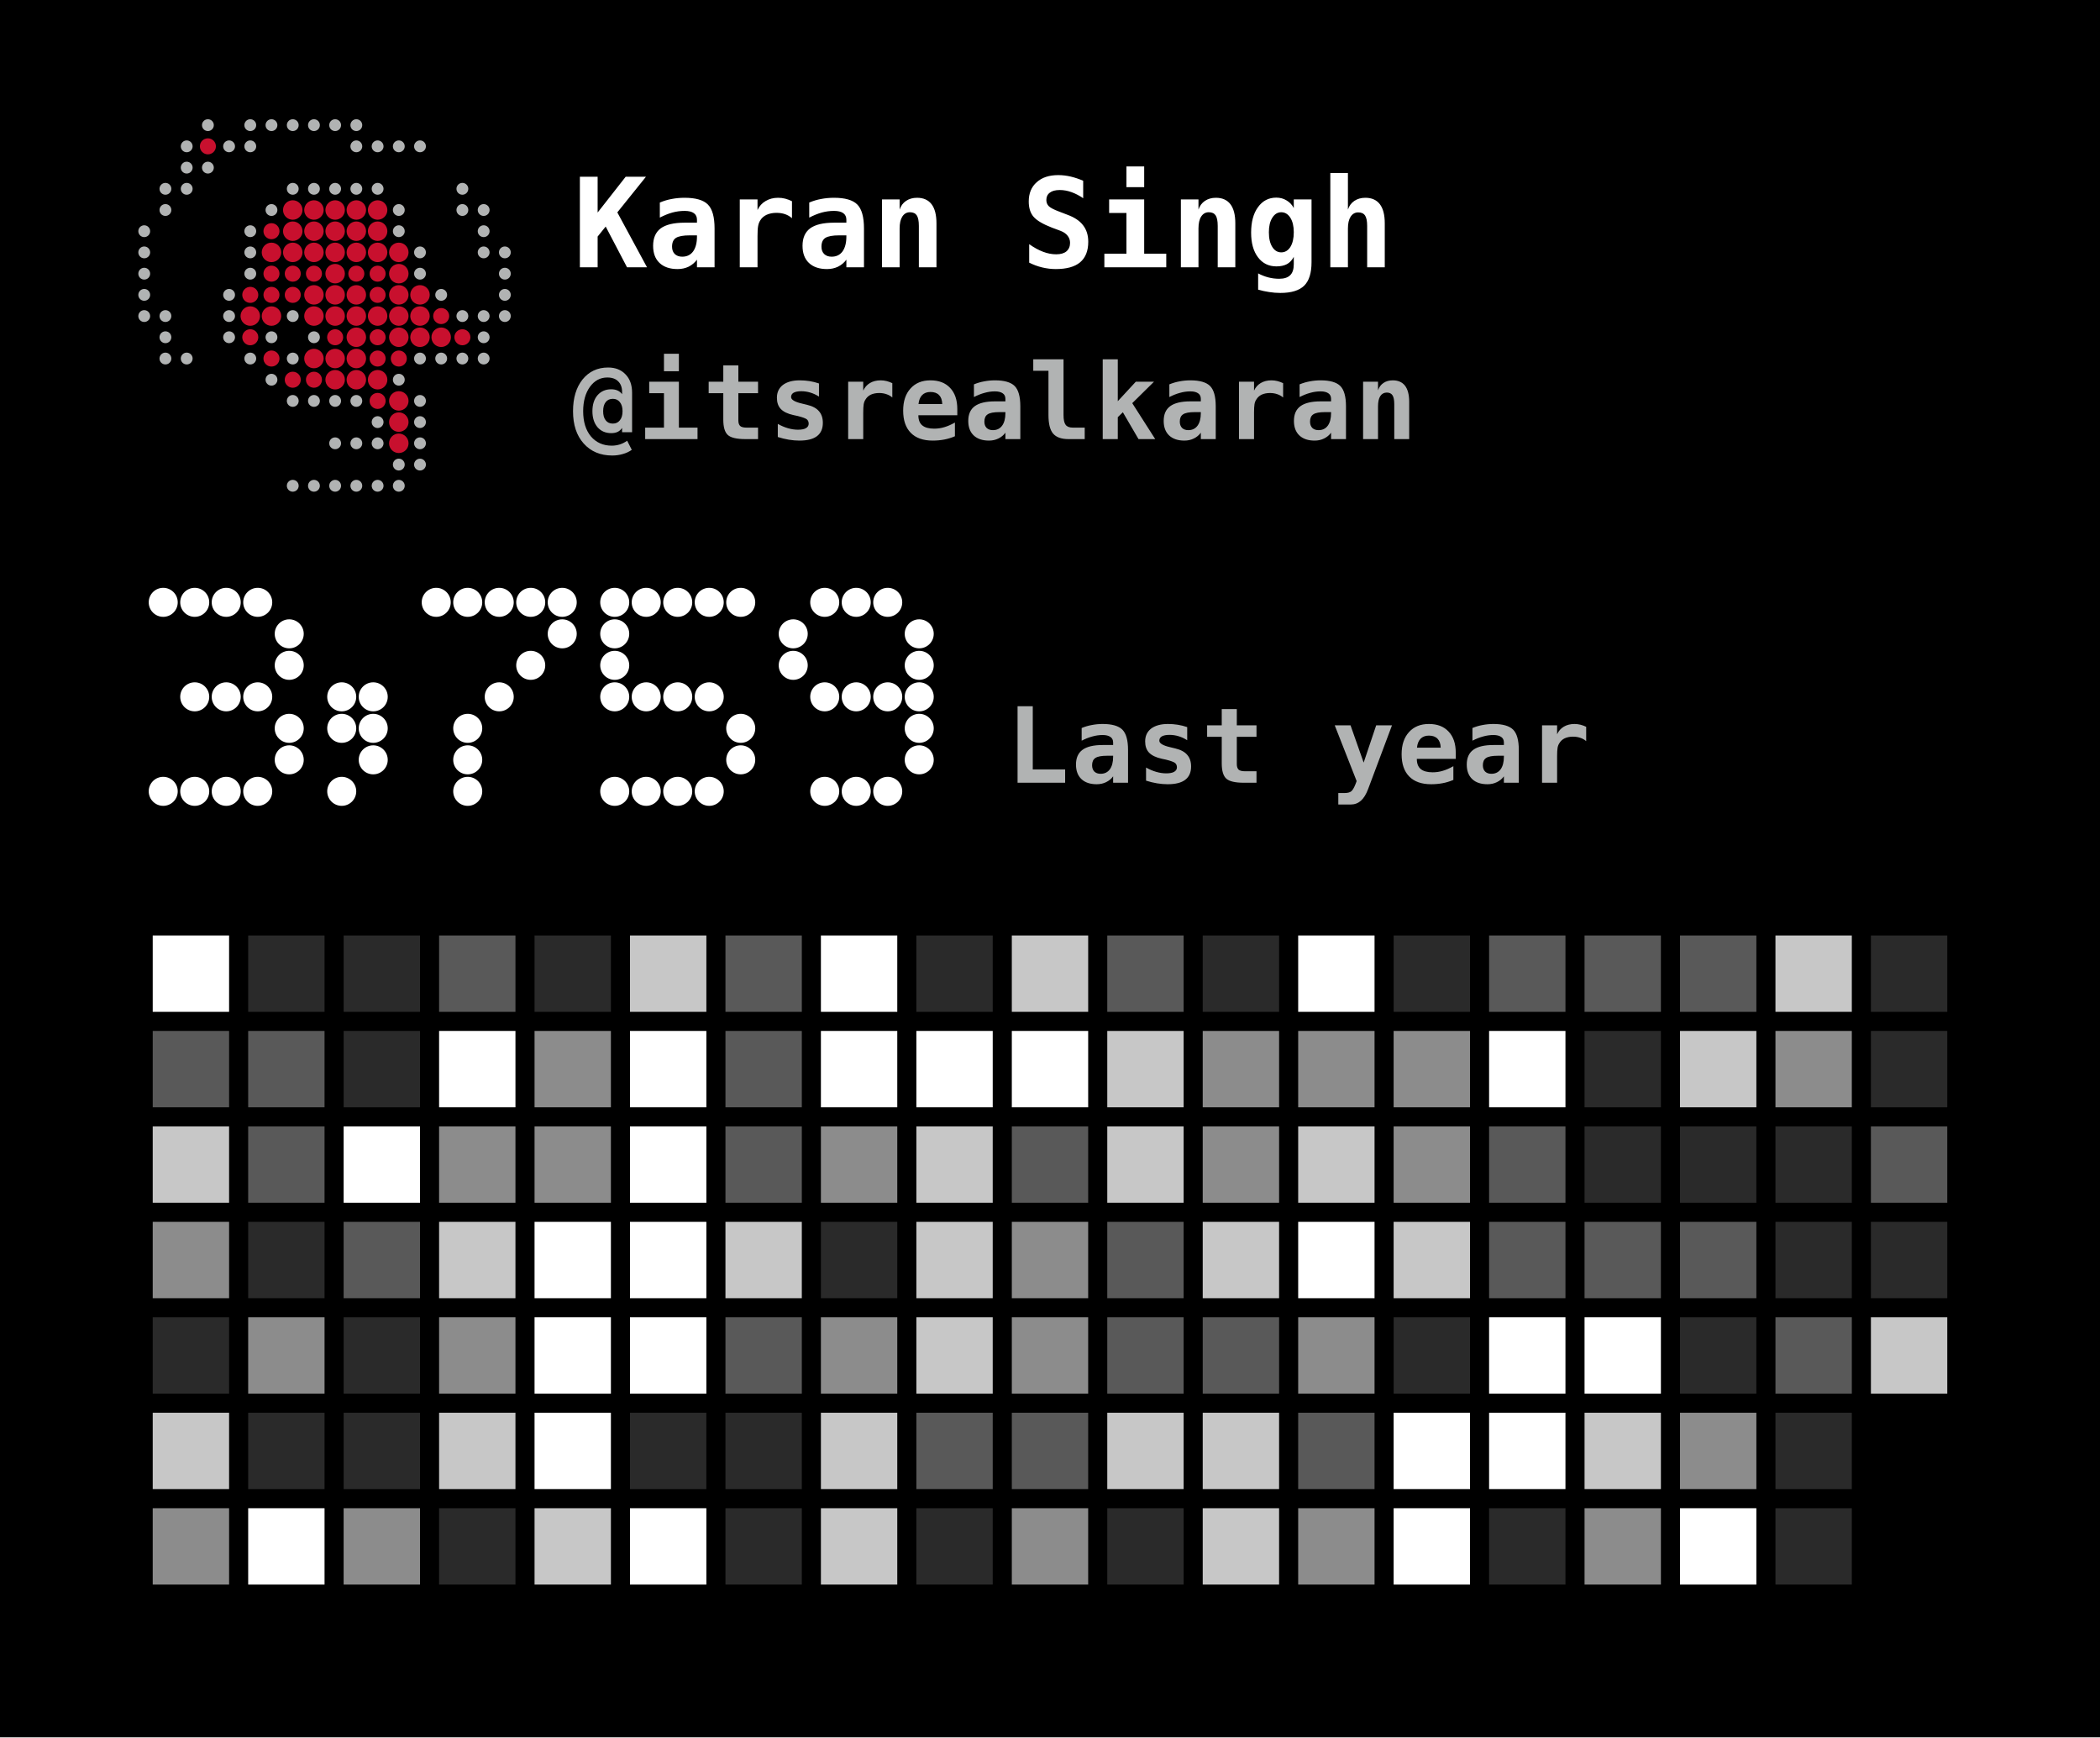
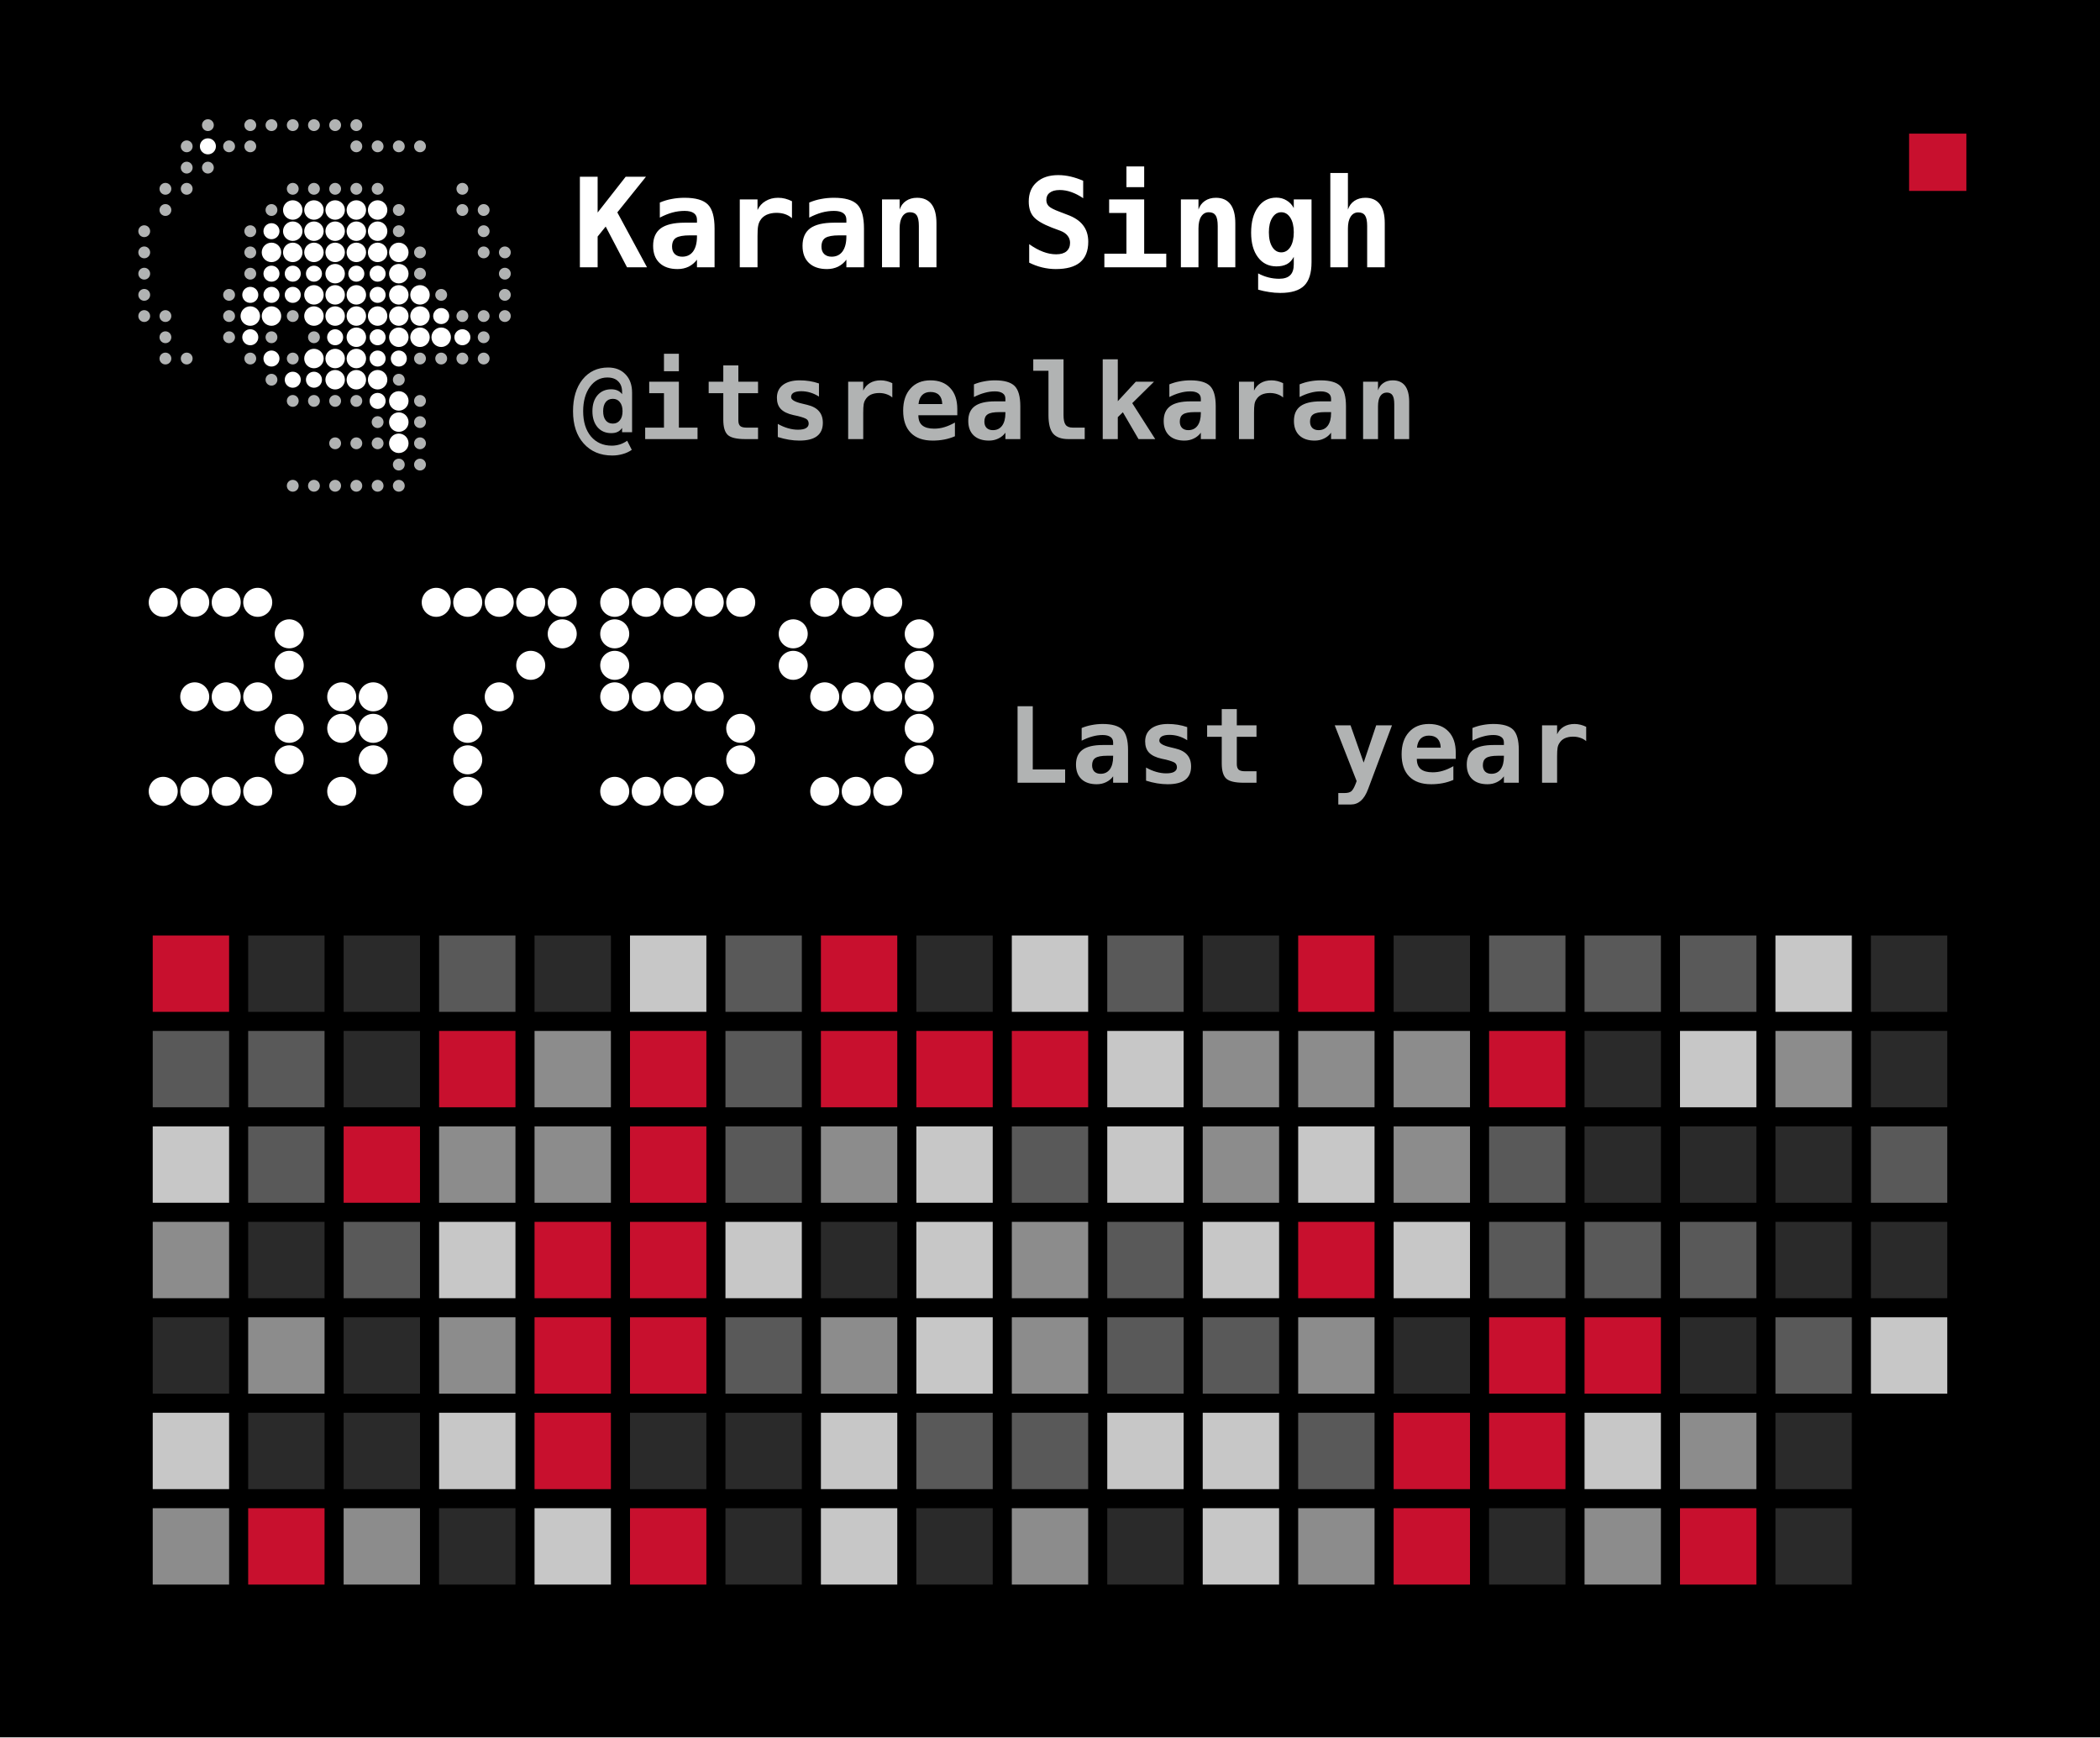
<svg xmlns="http://www.w3.org/2000/svg" width="220" height="182" viewBox="0 0 220 182" role="img">
  <rect width="220" height="182" fill="#000000" />
  <rect x="14" y="14" width="0" height="0" fill="#C8102E" />
  <circle cx="21.78" cy="13.11" r="0.62" fill="#B1B3B3" />
  <circle cx="26.22" cy="13.11" r="0.62" fill="#B1B3B3" />
  <circle cx="28.44" cy="13.11" r="0.62" fill="#B1B3B3" />
  <circle cx="30.67" cy="13.11" r="0.62" fill="#B1B3B3" />
  <circle cx="32.89" cy="13.11" r="0.62" fill="#B1B3B3" />
  <circle cx="35.11" cy="13.11" r="0.62" fill="#B1B3B3" />
  <circle cx="37.33" cy="13.11" r="0.62" fill="#B1B3B3" />
  <circle cx="19.56" cy="15.33" r="0.62" fill="#B1B3B3" />
-   <circle cx="21.78" cy="15.33" r="0.84" fill="#C8102E" />
+   <circle cx="21.78" cy="15.33" r="0.84" fill="#FFFFFF" />
  <circle cx="24.00" cy="15.33" r="0.62" fill="#B1B3B3" />
  <circle cx="26.22" cy="15.33" r="0.62" fill="#B1B3B3" />
  <circle cx="37.33" cy="15.33" r="0.62" fill="#B1B3B3" />
  <circle cx="39.56" cy="15.33" r="0.62" fill="#B1B3B3" />
  <circle cx="41.78" cy="15.33" r="0.62" fill="#B1B3B3" />
  <circle cx="44.00" cy="15.33" r="0.62" fill="#B1B3B3" />
  <circle cx="19.56" cy="17.56" r="0.62" fill="#B1B3B3" />
  <circle cx="21.78" cy="17.56" r="0.62" fill="#B1B3B3" />
  <circle cx="17.33" cy="19.78" r="0.62" fill="#B1B3B3" />
  <circle cx="19.56" cy="19.78" r="0.62" fill="#B1B3B3" />
  <circle cx="30.67" cy="19.78" r="0.62" fill="#B1B3B3" />
  <circle cx="32.89" cy="19.78" r="0.62" fill="#B1B3B3" />
  <circle cx="35.11" cy="19.78" r="0.62" fill="#B1B3B3" />
  <circle cx="37.33" cy="19.78" r="0.62" fill="#B1B3B3" />
  <circle cx="39.56" cy="19.78" r="0.62" fill="#B1B3B3" />
  <circle cx="48.44" cy="19.78" r="0.62" fill="#B1B3B3" />
  <circle cx="17.33" cy="22.00" r="0.62" fill="#B1B3B3" />
  <circle cx="28.44" cy="22.00" r="0.62" fill="#B1B3B3" />
-   <circle cx="30.67" cy="22.00" r="1.02" fill="#C8102E" />
-   <circle cx="32.89" cy="22.00" r="1.02" fill="#C8102E" />
-   <circle cx="35.11" cy="22.00" r="1.02" fill="#C8102E" />
-   <circle cx="37.33" cy="22.00" r="1.02" fill="#C8102E" />
-   <circle cx="39.56" cy="22.00" r="1.02" fill="#C8102E" />
+   <circle cx="30.67" cy="22.00" r="1.02" fill="#FFFFFF" />
+   <circle cx="32.89" cy="22.00" r="1.02" fill="#FFFFFF" />
+   <circle cx="35.11" cy="22.00" r="1.02" fill="#FFFFFF" />
+   <circle cx="37.33" cy="22.00" r="1.02" fill="#FFFFFF" />
+   <circle cx="39.56" cy="22.00" r="1.02" fill="#FFFFFF" />
  <circle cx="41.78" cy="22.00" r="0.62" fill="#B1B3B3" />
  <circle cx="48.44" cy="22.00" r="0.62" fill="#B1B3B3" />
  <circle cx="50.67" cy="22.00" r="0.62" fill="#B1B3B3" />
  <circle cx="15.11" cy="24.22" r="0.62" fill="#B1B3B3" />
  <circle cx="26.22" cy="24.22" r="0.62" fill="#B1B3B3" />
-   <circle cx="28.44" cy="24.22" r="0.84" fill="#C8102E" />
-   <circle cx="30.67" cy="24.22" r="1.02" fill="#C8102E" />
-   <circle cx="32.89" cy="24.22" r="1.02" fill="#C8102E" />
-   <circle cx="35.11" cy="24.22" r="1.02" fill="#C8102E" />
-   <circle cx="37.33" cy="24.22" r="1.02" fill="#C8102E" />
-   <circle cx="39.56" cy="24.22" r="1.02" fill="#C8102E" />
+   <circle cx="28.44" cy="24.22" r="0.84" fill="#FFFFFF" />
+   <circle cx="30.67" cy="24.22" r="1.02" fill="#FFFFFF" />
+   <circle cx="32.89" cy="24.22" r="1.02" fill="#FFFFFF" />
+   <circle cx="35.11" cy="24.22" r="1.02" fill="#FFFFFF" />
+   <circle cx="37.33" cy="24.22" r="1.02" fill="#FFFFFF" />
+   <circle cx="39.56" cy="24.22" r="1.02" fill="#FFFFFF" />
  <circle cx="41.78" cy="24.22" r="0.62" fill="#B1B3B3" />
  <circle cx="50.67" cy="24.22" r="0.62" fill="#B1B3B3" />
  <circle cx="15.11" cy="26.44" r="0.62" fill="#B1B3B3" />
  <circle cx="26.22" cy="26.44" r="0.62" fill="#B1B3B3" />
-   <circle cx="28.44" cy="26.44" r="1.02" fill="#C8102E" />
-   <circle cx="30.67" cy="26.44" r="1.02" fill="#C8102E" />
-   <circle cx="32.89" cy="26.44" r="1.02" fill="#C8102E" />
-   <circle cx="35.11" cy="26.44" r="1.02" fill="#C8102E" />
-   <circle cx="37.33" cy="26.44" r="1.02" fill="#C8102E" />
-   <circle cx="39.56" cy="26.44" r="1.02" fill="#C8102E" />
-   <circle cx="41.78" cy="26.44" r="1.02" fill="#C8102E" />
+   <circle cx="28.44" cy="26.44" r="1.02" fill="#FFFFFF" />
+   <circle cx="30.67" cy="26.44" r="1.02" fill="#FFFFFF" />
+   <circle cx="32.89" cy="26.44" r="1.02" fill="#FFFFFF" />
+   <circle cx="35.11" cy="26.44" r="1.02" fill="#FFFFFF" />
+   <circle cx="37.33" cy="26.44" r="1.02" fill="#FFFFFF" />
+   <circle cx="39.56" cy="26.44" r="1.02" fill="#FFFFFF" />
+   <circle cx="41.78" cy="26.44" r="1.02" fill="#FFFFFF" />
  <circle cx="44.00" cy="26.44" r="0.62" fill="#B1B3B3" />
  <circle cx="50.67" cy="26.44" r="0.62" fill="#B1B3B3" />
  <circle cx="52.89" cy="26.44" r="0.62" fill="#B1B3B3" />
  <circle cx="15.11" cy="28.67" r="0.62" fill="#B1B3B3" />
  <circle cx="26.22" cy="28.67" r="0.62" fill="#B1B3B3" />
-   <circle cx="28.44" cy="28.67" r="0.84" fill="#C8102E" />
-   <circle cx="30.67" cy="28.67" r="0.84" fill="#C8102E" />
-   <circle cx="32.89" cy="28.67" r="0.84" fill="#C8102E" />
-   <circle cx="35.11" cy="28.67" r="1.02" fill="#C8102E" />
-   <circle cx="37.33" cy="28.67" r="0.84" fill="#C8102E" />
-   <circle cx="39.56" cy="28.67" r="0.84" fill="#C8102E" />
-   <circle cx="41.78" cy="28.67" r="1.02" fill="#C8102E" />
+   <circle cx="28.44" cy="28.67" r="0.84" fill="#FFFFFF" />
+   <circle cx="30.67" cy="28.67" r="0.84" fill="#FFFFFF" />
+   <circle cx="32.89" cy="28.67" r="0.84" fill="#FFFFFF" />
+   <circle cx="35.11" cy="28.67" r="1.02" fill="#FFFFFF" />
+   <circle cx="37.33" cy="28.67" r="0.84" fill="#FFFFFF" />
+   <circle cx="39.56" cy="28.67" r="0.84" fill="#FFFFFF" />
+   <circle cx="41.78" cy="28.67" r="1.02" fill="#FFFFFF" />
  <circle cx="44.00" cy="28.67" r="0.62" fill="#B1B3B3" />
  <circle cx="52.89" cy="28.67" r="0.62" fill="#B1B3B3" />
  <circle cx="15.11" cy="30.89" r="0.62" fill="#B1B3B3" />
  <circle cx="24.00" cy="30.89" r="0.62" fill="#B1B3B3" />
-   <circle cx="26.22" cy="30.89" r="0.84" fill="#C8102E" />
-   <circle cx="28.44" cy="30.89" r="0.84" fill="#C8102E" />
-   <circle cx="30.67" cy="30.89" r="0.84" fill="#C8102E" />
-   <circle cx="32.89" cy="30.89" r="1.02" fill="#C8102E" />
-   <circle cx="35.11" cy="30.89" r="1.02" fill="#C8102E" />
-   <circle cx="37.33" cy="30.89" r="1.02" fill="#C8102E" />
-   <circle cx="39.56" cy="30.89" r="0.84" fill="#C8102E" />
-   <circle cx="41.78" cy="30.89" r="1.02" fill="#C8102E" />
-   <circle cx="44.00" cy="30.89" r="1.02" fill="#C8102E" />
+   <circle cx="26.22" cy="30.89" r="0.84" fill="#FFFFFF" />
+   <circle cx="28.44" cy="30.89" r="0.84" fill="#FFFFFF" />
+   <circle cx="30.67" cy="30.89" r="0.84" fill="#FFFFFF" />
+   <circle cx="32.89" cy="30.89" r="1.02" fill="#FFFFFF" />
+   <circle cx="35.11" cy="30.89" r="1.02" fill="#FFFFFF" />
+   <circle cx="37.33" cy="30.89" r="1.02" fill="#FFFFFF" />
+   <circle cx="39.56" cy="30.89" r="0.84" fill="#FFFFFF" />
+   <circle cx="41.78" cy="30.89" r="1.02" fill="#FFFFFF" />
+   <circle cx="44.00" cy="30.89" r="1.02" fill="#FFFFFF" />
  <circle cx="46.22" cy="30.89" r="0.62" fill="#B1B3B3" />
  <circle cx="52.89" cy="30.89" r="0.62" fill="#B1B3B3" />
  <circle cx="15.11" cy="33.11" r="0.62" fill="#B1B3B3" />
  <circle cx="17.33" cy="33.11" r="0.62" fill="#B1B3B3" />
  <circle cx="24.00" cy="33.11" r="0.62" fill="#B1B3B3" />
-   <circle cx="26.22" cy="33.11" r="1.02" fill="#C8102E" />
-   <circle cx="28.44" cy="33.11" r="1.02" fill="#C8102E" />
+   <circle cx="26.22" cy="33.11" r="1.02" fill="#FFFFFF" />
+   <circle cx="28.44" cy="33.11" r="1.02" fill="#FFFFFF" />
  <circle cx="30.67" cy="33.11" r="0.62" fill="#B1B3B3" />
-   <circle cx="32.89" cy="33.11" r="1.02" fill="#C8102E" />
-   <circle cx="35.11" cy="33.11" r="1.02" fill="#C8102E" />
-   <circle cx="37.33" cy="33.11" r="1.02" fill="#C8102E" />
-   <circle cx="39.56" cy="33.11" r="1.02" fill="#C8102E" />
-   <circle cx="41.78" cy="33.11" r="1.02" fill="#C8102E" />
-   <circle cx="44.00" cy="33.11" r="1.02" fill="#C8102E" />
-   <circle cx="46.22" cy="33.11" r="0.84" fill="#C8102E" />
+   <circle cx="32.89" cy="33.11" r="1.02" fill="#FFFFFF" />
+   <circle cx="35.11" cy="33.11" r="1.02" fill="#FFFFFF" />
+   <circle cx="37.33" cy="33.11" r="1.02" fill="#FFFFFF" />
+   <circle cx="39.56" cy="33.11" r="1.02" fill="#FFFFFF" />
+   <circle cx="41.78" cy="33.11" r="1.02" fill="#FFFFFF" />
+   <circle cx="44.00" cy="33.11" r="1.02" fill="#FFFFFF" />
+   <circle cx="46.22" cy="33.11" r="0.84" fill="#FFFFFF" />
  <circle cx="48.44" cy="33.11" r="0.62" fill="#B1B3B3" />
  <circle cx="50.67" cy="33.11" r="0.62" fill="#B1B3B3" />
  <circle cx="52.89" cy="33.11" r="0.62" fill="#B1B3B3" />
  <circle cx="17.33" cy="35.33" r="0.62" fill="#B1B3B3" />
  <circle cx="24.00" cy="35.33" r="0.62" fill="#B1B3B3" />
-   <circle cx="26.22" cy="35.33" r="0.84" fill="#C8102E" />
+   <circle cx="26.22" cy="35.33" r="0.84" fill="#FFFFFF" />
  <circle cx="28.44" cy="35.33" r="0.62" fill="#B1B3B3" />
  <circle cx="32.89" cy="35.33" r="0.62" fill="#B1B3B3" />
-   <circle cx="35.11" cy="35.33" r="0.84" fill="#C8102E" />
-   <circle cx="37.33" cy="35.33" r="1.02" fill="#C8102E" />
-   <circle cx="39.56" cy="35.33" r="0.84" fill="#C8102E" />
-   <circle cx="41.78" cy="35.33" r="1.02" fill="#C8102E" />
-   <circle cx="44.00" cy="35.33" r="1.02" fill="#C8102E" />
-   <circle cx="46.22" cy="35.33" r="1.02" fill="#C8102E" />
-   <circle cx="48.44" cy="35.33" r="0.84" fill="#C8102E" />
+   <circle cx="35.11" cy="35.33" r="0.84" fill="#FFFFFF" />
+   <circle cx="37.33" cy="35.33" r="1.02" fill="#FFFFFF" />
+   <circle cx="39.56" cy="35.33" r="0.84" fill="#FFFFFF" />
+   <circle cx="41.78" cy="35.33" r="1.02" fill="#FFFFFF" />
+   <circle cx="44.00" cy="35.33" r="1.02" fill="#FFFFFF" />
+   <circle cx="46.22" cy="35.33" r="1.02" fill="#FFFFFF" />
+   <circle cx="48.44" cy="35.33" r="0.84" fill="#FFFFFF" />
  <circle cx="50.67" cy="35.33" r="0.62" fill="#B1B3B3" />
  <circle cx="17.33" cy="37.56" r="0.62" fill="#B1B3B3" />
  <circle cx="19.56" cy="37.56" r="0.62" fill="#B1B3B3" />
  <circle cx="26.22" cy="37.56" r="0.62" fill="#B1B3B3" />
-   <circle cx="28.44" cy="37.56" r="0.84" fill="#C8102E" />
+   <circle cx="28.44" cy="37.56" r="0.84" fill="#FFFFFF" />
  <circle cx="30.67" cy="37.56" r="0.62" fill="#B1B3B3" />
-   <circle cx="32.89" cy="37.56" r="1.02" fill="#C8102E" />
-   <circle cx="35.11" cy="37.56" r="1.02" fill="#C8102E" />
-   <circle cx="37.33" cy="37.56" r="1.02" fill="#C8102E" />
-   <circle cx="39.56" cy="37.56" r="0.84" fill="#C8102E" />
-   <circle cx="41.78" cy="37.56" r="0.84" fill="#C8102E" />
+   <circle cx="32.89" cy="37.56" r="1.02" fill="#FFFFFF" />
+   <circle cx="35.11" cy="37.56" r="1.02" fill="#FFFFFF" />
+   <circle cx="37.33" cy="37.56" r="1.02" fill="#FFFFFF" />
+   <circle cx="39.56" cy="37.56" r="0.84" fill="#FFFFFF" />
+   <circle cx="41.78" cy="37.56" r="0.84" fill="#FFFFFF" />
  <circle cx="44.00" cy="37.56" r="0.62" fill="#B1B3B3" />
  <circle cx="46.22" cy="37.56" r="0.62" fill="#B1B3B3" />
  <circle cx="48.44" cy="37.56" r="0.62" fill="#B1B3B3" />
  <circle cx="50.67" cy="37.56" r="0.62" fill="#B1B3B3" />
  <circle cx="28.44" cy="39.78" r="0.62" fill="#B1B3B3" />
-   <circle cx="30.67" cy="39.78" r="0.84" fill="#C8102E" />
-   <circle cx="32.89" cy="39.78" r="0.84" fill="#C8102E" />
-   <circle cx="35.11" cy="39.78" r="1.02" fill="#C8102E" />
-   <circle cx="37.33" cy="39.78" r="1.02" fill="#C8102E" />
-   <circle cx="39.56" cy="39.78" r="1.02" fill="#C8102E" />
+   <circle cx="30.67" cy="39.78" r="0.84" fill="#FFFFFF" />
+   <circle cx="32.89" cy="39.78" r="0.84" fill="#FFFFFF" />
+   <circle cx="35.11" cy="39.78" r="1.02" fill="#FFFFFF" />
+   <circle cx="37.33" cy="39.78" r="1.02" fill="#FFFFFF" />
+   <circle cx="39.56" cy="39.78" r="1.02" fill="#FFFFFF" />
  <circle cx="41.78" cy="39.78" r="0.62" fill="#B1B3B3" />
  <circle cx="30.67" cy="42.00" r="0.62" fill="#B1B3B3" />
  <circle cx="32.89" cy="42.00" r="0.62" fill="#B1B3B3" />
  <circle cx="35.11" cy="42.00" r="0.62" fill="#B1B3B3" />
  <circle cx="37.33" cy="42.00" r="0.62" fill="#B1B3B3" />
-   <circle cx="39.56" cy="42.00" r="0.84" fill="#C8102E" />
-   <circle cx="41.78" cy="42.00" r="1.02" fill="#C8102E" />
+   <circle cx="39.56" cy="42.00" r="0.84" fill="#FFFFFF" />
+   <circle cx="41.78" cy="42.00" r="1.02" fill="#FFFFFF" />
  <circle cx="44.00" cy="42.00" r="0.62" fill="#B1B3B3" />
  <circle cx="39.56" cy="44.22" r="0.62" fill="#B1B3B3" />
-   <circle cx="41.78" cy="44.22" r="1.02" fill="#C8102E" />
+   <circle cx="41.78" cy="44.22" r="1.02" fill="#FFFFFF" />
  <circle cx="44.00" cy="44.22" r="0.62" fill="#B1B3B3" />
  <circle cx="35.11" cy="46.44" r="0.62" fill="#B1B3B3" />
  <circle cx="37.33" cy="46.44" r="0.62" fill="#B1B3B3" />
  <circle cx="39.56" cy="46.44" r="0.62" fill="#B1B3B3" />
-   <circle cx="41.78" cy="46.44" r="1.02" fill="#C8102E" />
+   <circle cx="41.78" cy="46.44" r="1.02" fill="#FFFFFF" />
  <circle cx="44.00" cy="46.44" r="0.62" fill="#B1B3B3" />
  <circle cx="41.78" cy="48.67" r="0.62" fill="#B1B3B3" />
  <circle cx="44.00" cy="48.67" r="0.62" fill="#B1B3B3" />
  <circle cx="30.67" cy="50.89" r="0.62" fill="#B1B3B3" />
  <circle cx="32.89" cy="50.89" r="0.62" fill="#B1B3B3" />
  <circle cx="35.11" cy="50.89" r="0.62" fill="#B1B3B3" />
  <circle cx="37.33" cy="50.89" r="0.62" fill="#B1B3B3" />
  <circle cx="39.56" cy="50.89" r="0.62" fill="#B1B3B3" />
  <circle cx="41.78" cy="50.89" r="0.62" fill="#B1B3B3" />
  <text x="60" y="28" fill="#FFFFFF" text-anchor="start" font-family="ui-monospace, Geist Mono, monospace" font-weight="700" font-size="13" letter-spacing="0" dominant-baseline="auto">Karan Singh</text>
  <text x="60" y="46" fill="#B1B3B3" text-anchor="start" font-family="ui-monospace, Geist Mono, monospace" font-weight="700" font-size="11" letter-spacing="0.2" dominant-baseline="auto">@itsrealkaran</text>
  <circle cx="17.1" cy="63.1" r="1.52" fill="#FFFFFF" />
  <circle cx="20.4" cy="63.1" r="1.52" fill="#FFFFFF" />
  <circle cx="23.7" cy="63.1" r="1.52" fill="#FFFFFF" />
  <circle cx="27.0" cy="63.1" r="1.52" fill="#FFFFFF" />
  <circle cx="30.3" cy="66.4" r="1.52" fill="#FFFFFF" />
  <circle cx="30.3" cy="69.7" r="1.52" fill="#FFFFFF" />
  <circle cx="20.4" cy="73.0" r="1.52" fill="#FFFFFF" />
  <circle cx="23.7" cy="73.0" r="1.52" fill="#FFFFFF" />
  <circle cx="27.0" cy="73.0" r="1.52" fill="#FFFFFF" />
  <circle cx="30.3" cy="76.3" r="1.52" fill="#FFFFFF" />
  <circle cx="30.3" cy="79.6" r="1.52" fill="#FFFFFF" />
  <circle cx="17.1" cy="82.9" r="1.52" fill="#FFFFFF" />
  <circle cx="20.4" cy="82.9" r="1.52" fill="#FFFFFF" />
  <circle cx="23.7" cy="82.9" r="1.52" fill="#FFFFFF" />
  <circle cx="27.0" cy="82.9" r="1.52" fill="#FFFFFF" />
  <circle cx="35.8" cy="73.0" r="1.52" fill="#FFFFFF" />
  <circle cx="39.1" cy="73.0" r="1.52" fill="#FFFFFF" />
  <circle cx="35.8" cy="76.3" r="1.52" fill="#FFFFFF" />
  <circle cx="39.1" cy="76.3" r="1.52" fill="#FFFFFF" />
  <circle cx="39.1" cy="79.6" r="1.52" fill="#FFFFFF" />
  <circle cx="35.8" cy="82.9" r="1.52" fill="#FFFFFF" />
  <circle cx="45.7" cy="63.1" r="1.52" fill="#FFFFFF" />
  <circle cx="49.0" cy="63.1" r="1.52" fill="#FFFFFF" />
  <circle cx="52.3" cy="63.1" r="1.52" fill="#FFFFFF" />
  <circle cx="55.6" cy="63.1" r="1.52" fill="#FFFFFF" />
  <circle cx="58.9" cy="63.1" r="1.52" fill="#FFFFFF" />
  <circle cx="58.9" cy="66.4" r="1.52" fill="#FFFFFF" />
  <circle cx="55.6" cy="69.7" r="1.52" fill="#FFFFFF" />
  <circle cx="52.3" cy="73.0" r="1.52" fill="#FFFFFF" />
  <circle cx="49.0" cy="76.3" r="1.52" fill="#FFFFFF" />
  <circle cx="49.0" cy="79.6" r="1.52" fill="#FFFFFF" />
  <circle cx="49.0" cy="82.9" r="1.52" fill="#FFFFFF" />
  <circle cx="64.4" cy="63.1" r="1.52" fill="#FFFFFF" />
  <circle cx="67.7" cy="63.1" r="1.52" fill="#FFFFFF" />
  <circle cx="71.0" cy="63.1" r="1.52" fill="#FFFFFF" />
  <circle cx="74.3" cy="63.1" r="1.52" fill="#FFFFFF" />
  <circle cx="77.6" cy="63.1" r="1.52" fill="#FFFFFF" />
  <circle cx="64.4" cy="66.4" r="1.52" fill="#FFFFFF" />
  <circle cx="64.4" cy="69.7" r="1.52" fill="#FFFFFF" />
  <circle cx="64.4" cy="73.0" r="1.52" fill="#FFFFFF" />
  <circle cx="67.7" cy="73.0" r="1.52" fill="#FFFFFF" />
  <circle cx="71.0" cy="73.0" r="1.52" fill="#FFFFFF" />
  <circle cx="74.3" cy="73.0" r="1.52" fill="#FFFFFF" />
  <circle cx="77.6" cy="76.3" r="1.52" fill="#FFFFFF" />
  <circle cx="77.6" cy="79.6" r="1.52" fill="#FFFFFF" />
  <circle cx="64.4" cy="82.9" r="1.52" fill="#FFFFFF" />
  <circle cx="67.7" cy="82.9" r="1.52" fill="#FFFFFF" />
  <circle cx="71.0" cy="82.9" r="1.52" fill="#FFFFFF" />
  <circle cx="74.3" cy="82.9" r="1.52" fill="#FFFFFF" />
  <circle cx="86.4" cy="63.1" r="1.52" fill="#FFFFFF" />
  <circle cx="89.7" cy="63.1" r="1.52" fill="#FFFFFF" />
  <circle cx="93.0" cy="63.1" r="1.52" fill="#FFFFFF" />
  <circle cx="83.1" cy="66.4" r="1.52" fill="#FFFFFF" />
  <circle cx="96.3" cy="66.4" r="1.52" fill="#FFFFFF" />
  <circle cx="83.1" cy="69.7" r="1.52" fill="#FFFFFF" />
  <circle cx="96.3" cy="69.7" r="1.52" fill="#FFFFFF" />
  <circle cx="86.4" cy="73.0" r="1.52" fill="#FFFFFF" />
  <circle cx="89.7" cy="73.0" r="1.52" fill="#FFFFFF" />
  <circle cx="93.0" cy="73.0" r="1.52" fill="#FFFFFF" />
  <circle cx="96.3" cy="73.0" r="1.52" fill="#FFFFFF" />
  <circle cx="96.3" cy="76.3" r="1.52" fill="#FFFFFF" />
  <circle cx="96.3" cy="79.6" r="1.52" fill="#FFFFFF" />
  <circle cx="86.4" cy="82.9" r="1.52" fill="#FFFFFF" />
  <circle cx="89.7" cy="82.9" r="1.52" fill="#FFFFFF" />
  <circle cx="93.0" cy="82.9" r="1.52" fill="#FFFFFF" />
  <text x="105.4" y="82.0" fill="#B1B3B3" text-anchor="start" font-family="ui-monospace, Geist Mono, monospace" font-weight="700" font-size="11" letter-spacing="0.2" dominant-baseline="auto">Last year</text>
-   <rect x="16" y="98" width="8" height="8" fill="#FFFFFF" />
+   <rect x="200" y="14" width="6" height="6" fill="#C8102E" />
+   <rect x="16" y="98" width="8" height="8" fill="#C8102E" />
  <rect x="16" y="108" width="8" height="8" fill="#FFFFFF" opacity="0.35" />
  <rect x="16" y="118" width="8" height="8" fill="#FFFFFF" opacity="0.78" />
  <rect x="16" y="128" width="8" height="8" fill="#FFFFFF" opacity="0.55" />
  <rect x="16" y="138" width="8" height="8" fill="#2A2A2A" />
  <rect x="16" y="148" width="8" height="8" fill="#FFFFFF" opacity="0.78" />
  <rect x="16" y="158" width="8" height="8" fill="#FFFFFF" opacity="0.55" />
  <rect x="26" y="98" width="8" height="8" fill="#2A2A2A" />
  <rect x="26" y="108" width="8" height="8" fill="#FFFFFF" opacity="0.35" />
  <rect x="26" y="118" width="8" height="8" fill="#FFFFFF" opacity="0.35" />
  <rect x="26" y="128" width="8" height="8" fill="#2A2A2A" />
  <rect x="26" y="138" width="8" height="8" fill="#FFFFFF" opacity="0.55" />
  <rect x="26" y="148" width="8" height="8" fill="#2A2A2A" />
-   <rect x="26" y="158" width="8" height="8" fill="#FFFFFF" />
+   <rect x="26" y="158" width="8" height="8" fill="#C8102E" />
  <rect x="36" y="98" width="8" height="8" fill="#2A2A2A" />
  <rect x="36" y="108" width="8" height="8" fill="#2A2A2A" />
-   <rect x="36" y="118" width="8" height="8" fill="#FFFFFF" />
+   <rect x="36" y="118" width="8" height="8" fill="#C8102E" />
  <rect x="36" y="128" width="8" height="8" fill="#FFFFFF" opacity="0.35" />
  <rect x="36" y="138" width="8" height="8" fill="#2A2A2A" />
  <rect x="36" y="148" width="8" height="8" fill="#2A2A2A" />
  <rect x="36" y="158" width="8" height="8" fill="#FFFFFF" opacity="0.55" />
  <rect x="46" y="98" width="8" height="8" fill="#FFFFFF" opacity="0.35" />
-   <rect x="46" y="108" width="8" height="8" fill="#FFFFFF" />
+   <rect x="46" y="108" width="8" height="8" fill="#C8102E" />
  <rect x="46" y="118" width="8" height="8" fill="#FFFFFF" opacity="0.55" />
  <rect x="46" y="128" width="8" height="8" fill="#FFFFFF" opacity="0.78" />
  <rect x="46" y="138" width="8" height="8" fill="#FFFFFF" opacity="0.55" />
  <rect x="46" y="148" width="8" height="8" fill="#FFFFFF" opacity="0.78" />
  <rect x="46" y="158" width="8" height="8" fill="#2A2A2A" />
  <rect x="56" y="98" width="8" height="8" fill="#2A2A2A" />
  <rect x="56" y="108" width="8" height="8" fill="#FFFFFF" opacity="0.55" />
  <rect x="56" y="118" width="8" height="8" fill="#FFFFFF" opacity="0.55" />
-   <rect x="56" y="128" width="8" height="8" fill="#FFFFFF" />
-   <rect x="56" y="138" width="8" height="8" fill="#FFFFFF" />
-   <rect x="56" y="148" width="8" height="8" fill="#FFFFFF" />
+   <rect x="56" y="128" width="8" height="8" fill="#C8102E" />
+   <rect x="56" y="138" width="8" height="8" fill="#C8102E" />
+   <rect x="56" y="148" width="8" height="8" fill="#C8102E" />
  <rect x="56" y="158" width="8" height="8" fill="#FFFFFF" opacity="0.78" />
  <rect x="66" y="98" width="8" height="8" fill="#FFFFFF" opacity="0.78" />
-   <rect x="66" y="108" width="8" height="8" fill="#FFFFFF" />
-   <rect x="66" y="118" width="8" height="8" fill="#FFFFFF" />
-   <rect x="66" y="128" width="8" height="8" fill="#FFFFFF" />
-   <rect x="66" y="138" width="8" height="8" fill="#FFFFFF" />
+   <rect x="66" y="108" width="8" height="8" fill="#C8102E" />
+   <rect x="66" y="118" width="8" height="8" fill="#C8102E" />
+   <rect x="66" y="128" width="8" height="8" fill="#C8102E" />
+   <rect x="66" y="138" width="8" height="8" fill="#C8102E" />
  <rect x="66" y="148" width="8" height="8" fill="#2A2A2A" />
-   <rect x="66" y="158" width="8" height="8" fill="#FFFFFF" />
+   <rect x="66" y="158" width="8" height="8" fill="#C8102E" />
  <rect x="76" y="98" width="8" height="8" fill="#FFFFFF" opacity="0.35" />
  <rect x="76" y="108" width="8" height="8" fill="#FFFFFF" opacity="0.35" />
  <rect x="76" y="118" width="8" height="8" fill="#FFFFFF" opacity="0.35" />
  <rect x="76" y="128" width="8" height="8" fill="#FFFFFF" opacity="0.78" />
  <rect x="76" y="138" width="8" height="8" fill="#FFFFFF" opacity="0.35" />
  <rect x="76" y="148" width="8" height="8" fill="#2A2A2A" />
  <rect x="76" y="158" width="8" height="8" fill="#2A2A2A" />
-   <rect x="86" y="98" width="8" height="8" fill="#FFFFFF" />
-   <rect x="86" y="108" width="8" height="8" fill="#FFFFFF" />
+   <rect x="86" y="98" width="8" height="8" fill="#C8102E" />
+   <rect x="86" y="108" width="8" height="8" fill="#C8102E" />
  <rect x="86" y="118" width="8" height="8" fill="#FFFFFF" opacity="0.55" />
  <rect x="86" y="128" width="8" height="8" fill="#2A2A2A" />
  <rect x="86" y="138" width="8" height="8" fill="#FFFFFF" opacity="0.55" />
  <rect x="86" y="148" width="8" height="8" fill="#FFFFFF" opacity="0.78" />
  <rect x="86" y="158" width="8" height="8" fill="#FFFFFF" opacity="0.78" />
  <rect x="96" y="98" width="8" height="8" fill="#2A2A2A" />
-   <rect x="96" y="108" width="8" height="8" fill="#FFFFFF" />
+   <rect x="96" y="108" width="8" height="8" fill="#C8102E" />
  <rect x="96" y="118" width="8" height="8" fill="#FFFFFF" opacity="0.78" />
  <rect x="96" y="128" width="8" height="8" fill="#FFFFFF" opacity="0.78" />
  <rect x="96" y="138" width="8" height="8" fill="#FFFFFF" opacity="0.78" />
  <rect x="96" y="148" width="8" height="8" fill="#FFFFFF" opacity="0.35" />
  <rect x="96" y="158" width="8" height="8" fill="#2A2A2A" />
  <rect x="106" y="98" width="8" height="8" fill="#FFFFFF" opacity="0.78" />
-   <rect x="106" y="108" width="8" height="8" fill="#FFFFFF" />
+   <rect x="106" y="108" width="8" height="8" fill="#C8102E" />
  <rect x="106" y="118" width="8" height="8" fill="#FFFFFF" opacity="0.35" />
  <rect x="106" y="128" width="8" height="8" fill="#FFFFFF" opacity="0.55" />
  <rect x="106" y="138" width="8" height="8" fill="#FFFFFF" opacity="0.55" />
  <rect x="106" y="148" width="8" height="8" fill="#FFFFFF" opacity="0.35" />
  <rect x="106" y="158" width="8" height="8" fill="#FFFFFF" opacity="0.55" />
  <rect x="116" y="98" width="8" height="8" fill="#FFFFFF" opacity="0.35" />
  <rect x="116" y="108" width="8" height="8" fill="#FFFFFF" opacity="0.78" />
  <rect x="116" y="118" width="8" height="8" fill="#FFFFFF" opacity="0.78" />
  <rect x="116" y="128" width="8" height="8" fill="#FFFFFF" opacity="0.35" />
  <rect x="116" y="138" width="8" height="8" fill="#FFFFFF" opacity="0.35" />
  <rect x="116" y="148" width="8" height="8" fill="#FFFFFF" opacity="0.78" />
  <rect x="116" y="158" width="8" height="8" fill="#2A2A2A" />
  <rect x="126" y="98" width="8" height="8" fill="#2A2A2A" />
  <rect x="126" y="108" width="8" height="8" fill="#FFFFFF" opacity="0.55" />
  <rect x="126" y="118" width="8" height="8" fill="#FFFFFF" opacity="0.55" />
  <rect x="126" y="128" width="8" height="8" fill="#FFFFFF" opacity="0.78" />
  <rect x="126" y="138" width="8" height="8" fill="#FFFFFF" opacity="0.35" />
  <rect x="126" y="148" width="8" height="8" fill="#FFFFFF" opacity="0.78" />
  <rect x="126" y="158" width="8" height="8" fill="#FFFFFF" opacity="0.78" />
-   <rect x="136" y="98" width="8" height="8" fill="#FFFFFF" />
+   <rect x="136" y="98" width="8" height="8" fill="#C8102E" />
  <rect x="136" y="108" width="8" height="8" fill="#FFFFFF" opacity="0.55" />
  <rect x="136" y="118" width="8" height="8" fill="#FFFFFF" opacity="0.78" />
-   <rect x="136" y="128" width="8" height="8" fill="#FFFFFF" />
+   <rect x="136" y="128" width="8" height="8" fill="#C8102E" />
  <rect x="136" y="138" width="8" height="8" fill="#FFFFFF" opacity="0.55" />
  <rect x="136" y="148" width="8" height="8" fill="#FFFFFF" opacity="0.35" />
  <rect x="136" y="158" width="8" height="8" fill="#FFFFFF" opacity="0.55" />
  <rect x="146" y="98" width="8" height="8" fill="#2A2A2A" />
  <rect x="146" y="108" width="8" height="8" fill="#FFFFFF" opacity="0.55" />
  <rect x="146" y="118" width="8" height="8" fill="#FFFFFF" opacity="0.55" />
  <rect x="146" y="128" width="8" height="8" fill="#FFFFFF" opacity="0.78" />
  <rect x="146" y="138" width="8" height="8" fill="#2A2A2A" />
-   <rect x="146" y="148" width="8" height="8" fill="#FFFFFF" />
-   <rect x="146" y="158" width="8" height="8" fill="#FFFFFF" />
+   <rect x="146" y="148" width="8" height="8" fill="#C8102E" />
+   <rect x="146" y="158" width="8" height="8" fill="#C8102E" />
  <rect x="156" y="98" width="8" height="8" fill="#FFFFFF" opacity="0.35" />
-   <rect x="156" y="108" width="8" height="8" fill="#FFFFFF" />
+   <rect x="156" y="108" width="8" height="8" fill="#C8102E" />
  <rect x="156" y="118" width="8" height="8" fill="#FFFFFF" opacity="0.35" />
  <rect x="156" y="128" width="8" height="8" fill="#FFFFFF" opacity="0.35" />
-   <rect x="156" y="138" width="8" height="8" fill="#FFFFFF" />
-   <rect x="156" y="148" width="8" height="8" fill="#FFFFFF" />
+   <rect x="156" y="138" width="8" height="8" fill="#C8102E" />
+   <rect x="156" y="148" width="8" height="8" fill="#C8102E" />
  <rect x="156" y="158" width="8" height="8" fill="#2A2A2A" />
  <rect x="166" y="98" width="8" height="8" fill="#FFFFFF" opacity="0.35" />
  <rect x="166" y="108" width="8" height="8" fill="#2A2A2A" />
  <rect x="166" y="118" width="8" height="8" fill="#2A2A2A" />
  <rect x="166" y="128" width="8" height="8" fill="#FFFFFF" opacity="0.35" />
-   <rect x="166" y="138" width="8" height="8" fill="#FFFFFF" />
+   <rect x="166" y="138" width="8" height="8" fill="#C8102E" />
  <rect x="166" y="148" width="8" height="8" fill="#FFFFFF" opacity="0.78" />
  <rect x="166" y="158" width="8" height="8" fill="#FFFFFF" opacity="0.55" />
  <rect x="176" y="98" width="8" height="8" fill="#FFFFFF" opacity="0.35" />
  <rect x="176" y="108" width="8" height="8" fill="#FFFFFF" opacity="0.78" />
  <rect x="176" y="118" width="8" height="8" fill="#2A2A2A" />
  <rect x="176" y="128" width="8" height="8" fill="#FFFFFF" opacity="0.35" />
  <rect x="176" y="138" width="8" height="8" fill="#2A2A2A" />
  <rect x="176" y="148" width="8" height="8" fill="#FFFFFF" opacity="0.55" />
-   <rect x="176" y="158" width="8" height="8" fill="#FFFFFF" />
+   <rect x="176" y="158" width="8" height="8" fill="#C8102E" />
  <rect x="186" y="98" width="8" height="8" fill="#FFFFFF" opacity="0.78" />
  <rect x="186" y="108" width="8" height="8" fill="#FFFFFF" opacity="0.55" />
  <rect x="186" y="118" width="8" height="8" fill="#2A2A2A" />
  <rect x="186" y="128" width="8" height="8" fill="#2A2A2A" />
  <rect x="186" y="138" width="8" height="8" fill="#FFFFFF" opacity="0.35" />
  <rect x="186" y="148" width="8" height="8" fill="#2A2A2A" />
  <rect x="186" y="158" width="8" height="8" fill="#2A2A2A" />
  <rect x="196" y="98" width="8" height="8" fill="#2A2A2A" />
  <rect x="196" y="108" width="8" height="8" fill="#2A2A2A" />
  <rect x="196" y="118" width="8" height="8" fill="#FFFFFF" opacity="0.35" />
  <rect x="196" y="128" width="8" height="8" fill="#2A2A2A" />
  <rect x="196" y="138" width="8" height="8" fill="#FFFFFF" opacity="0.78" />
</svg>
